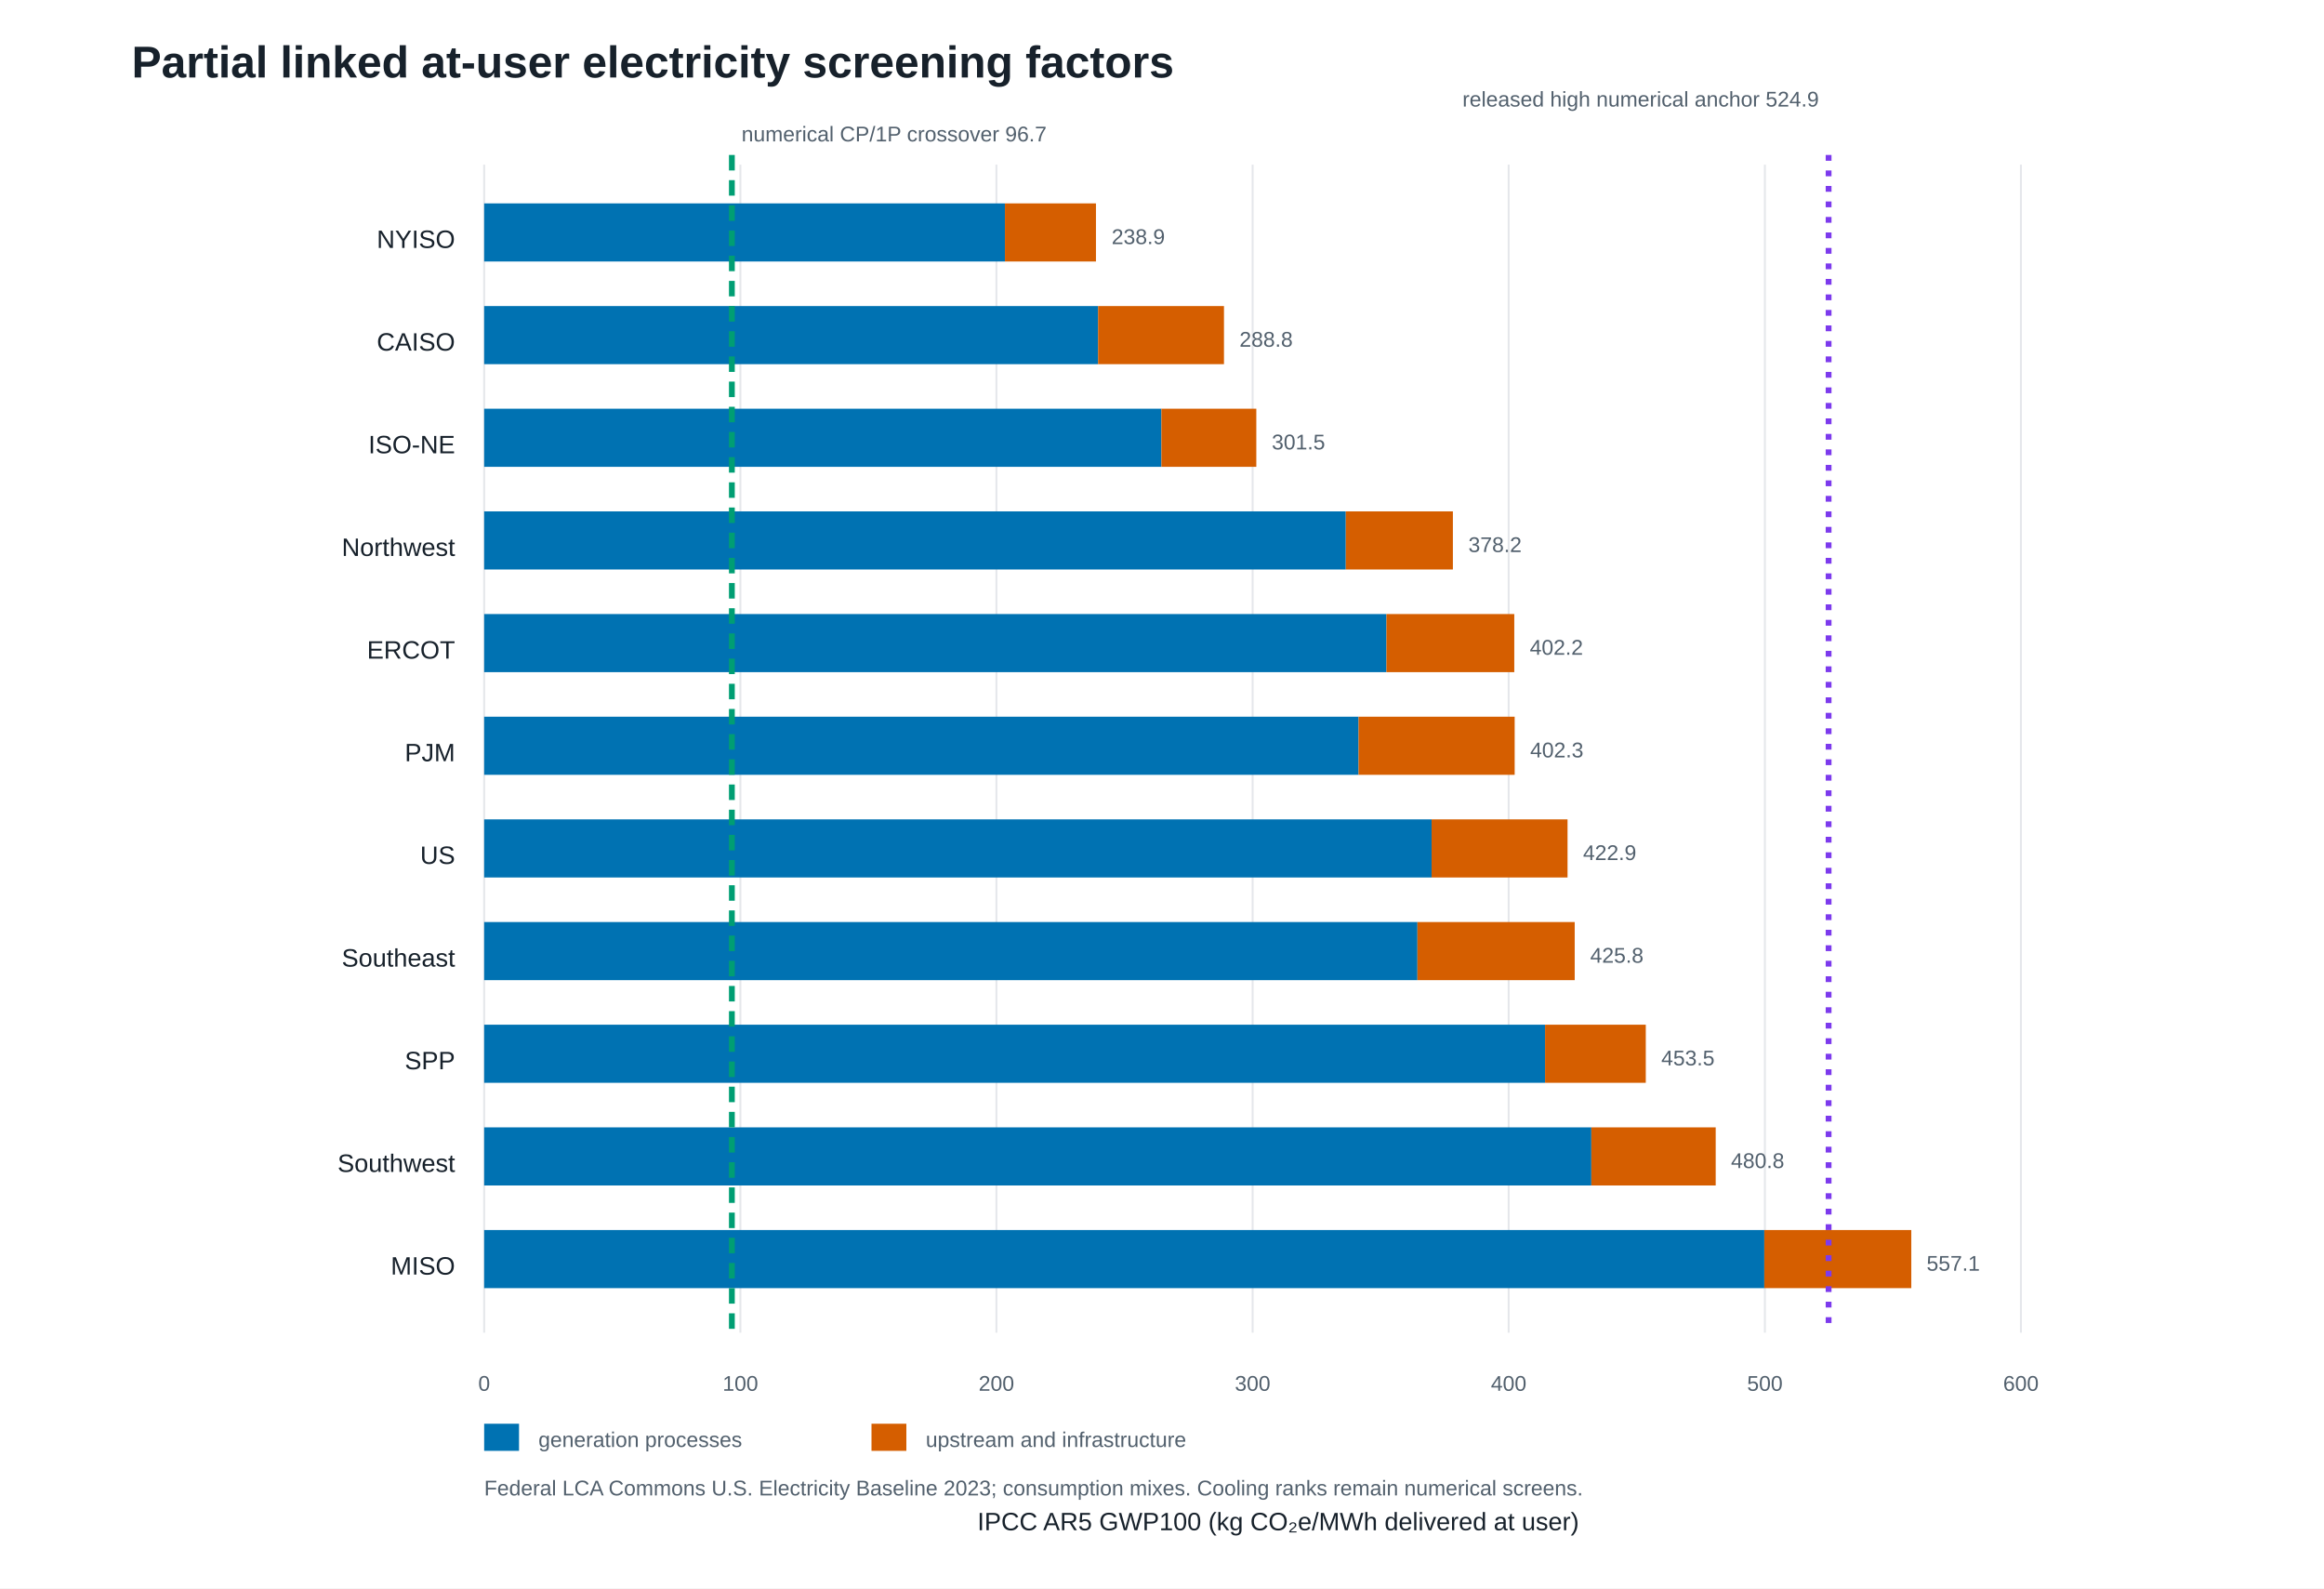
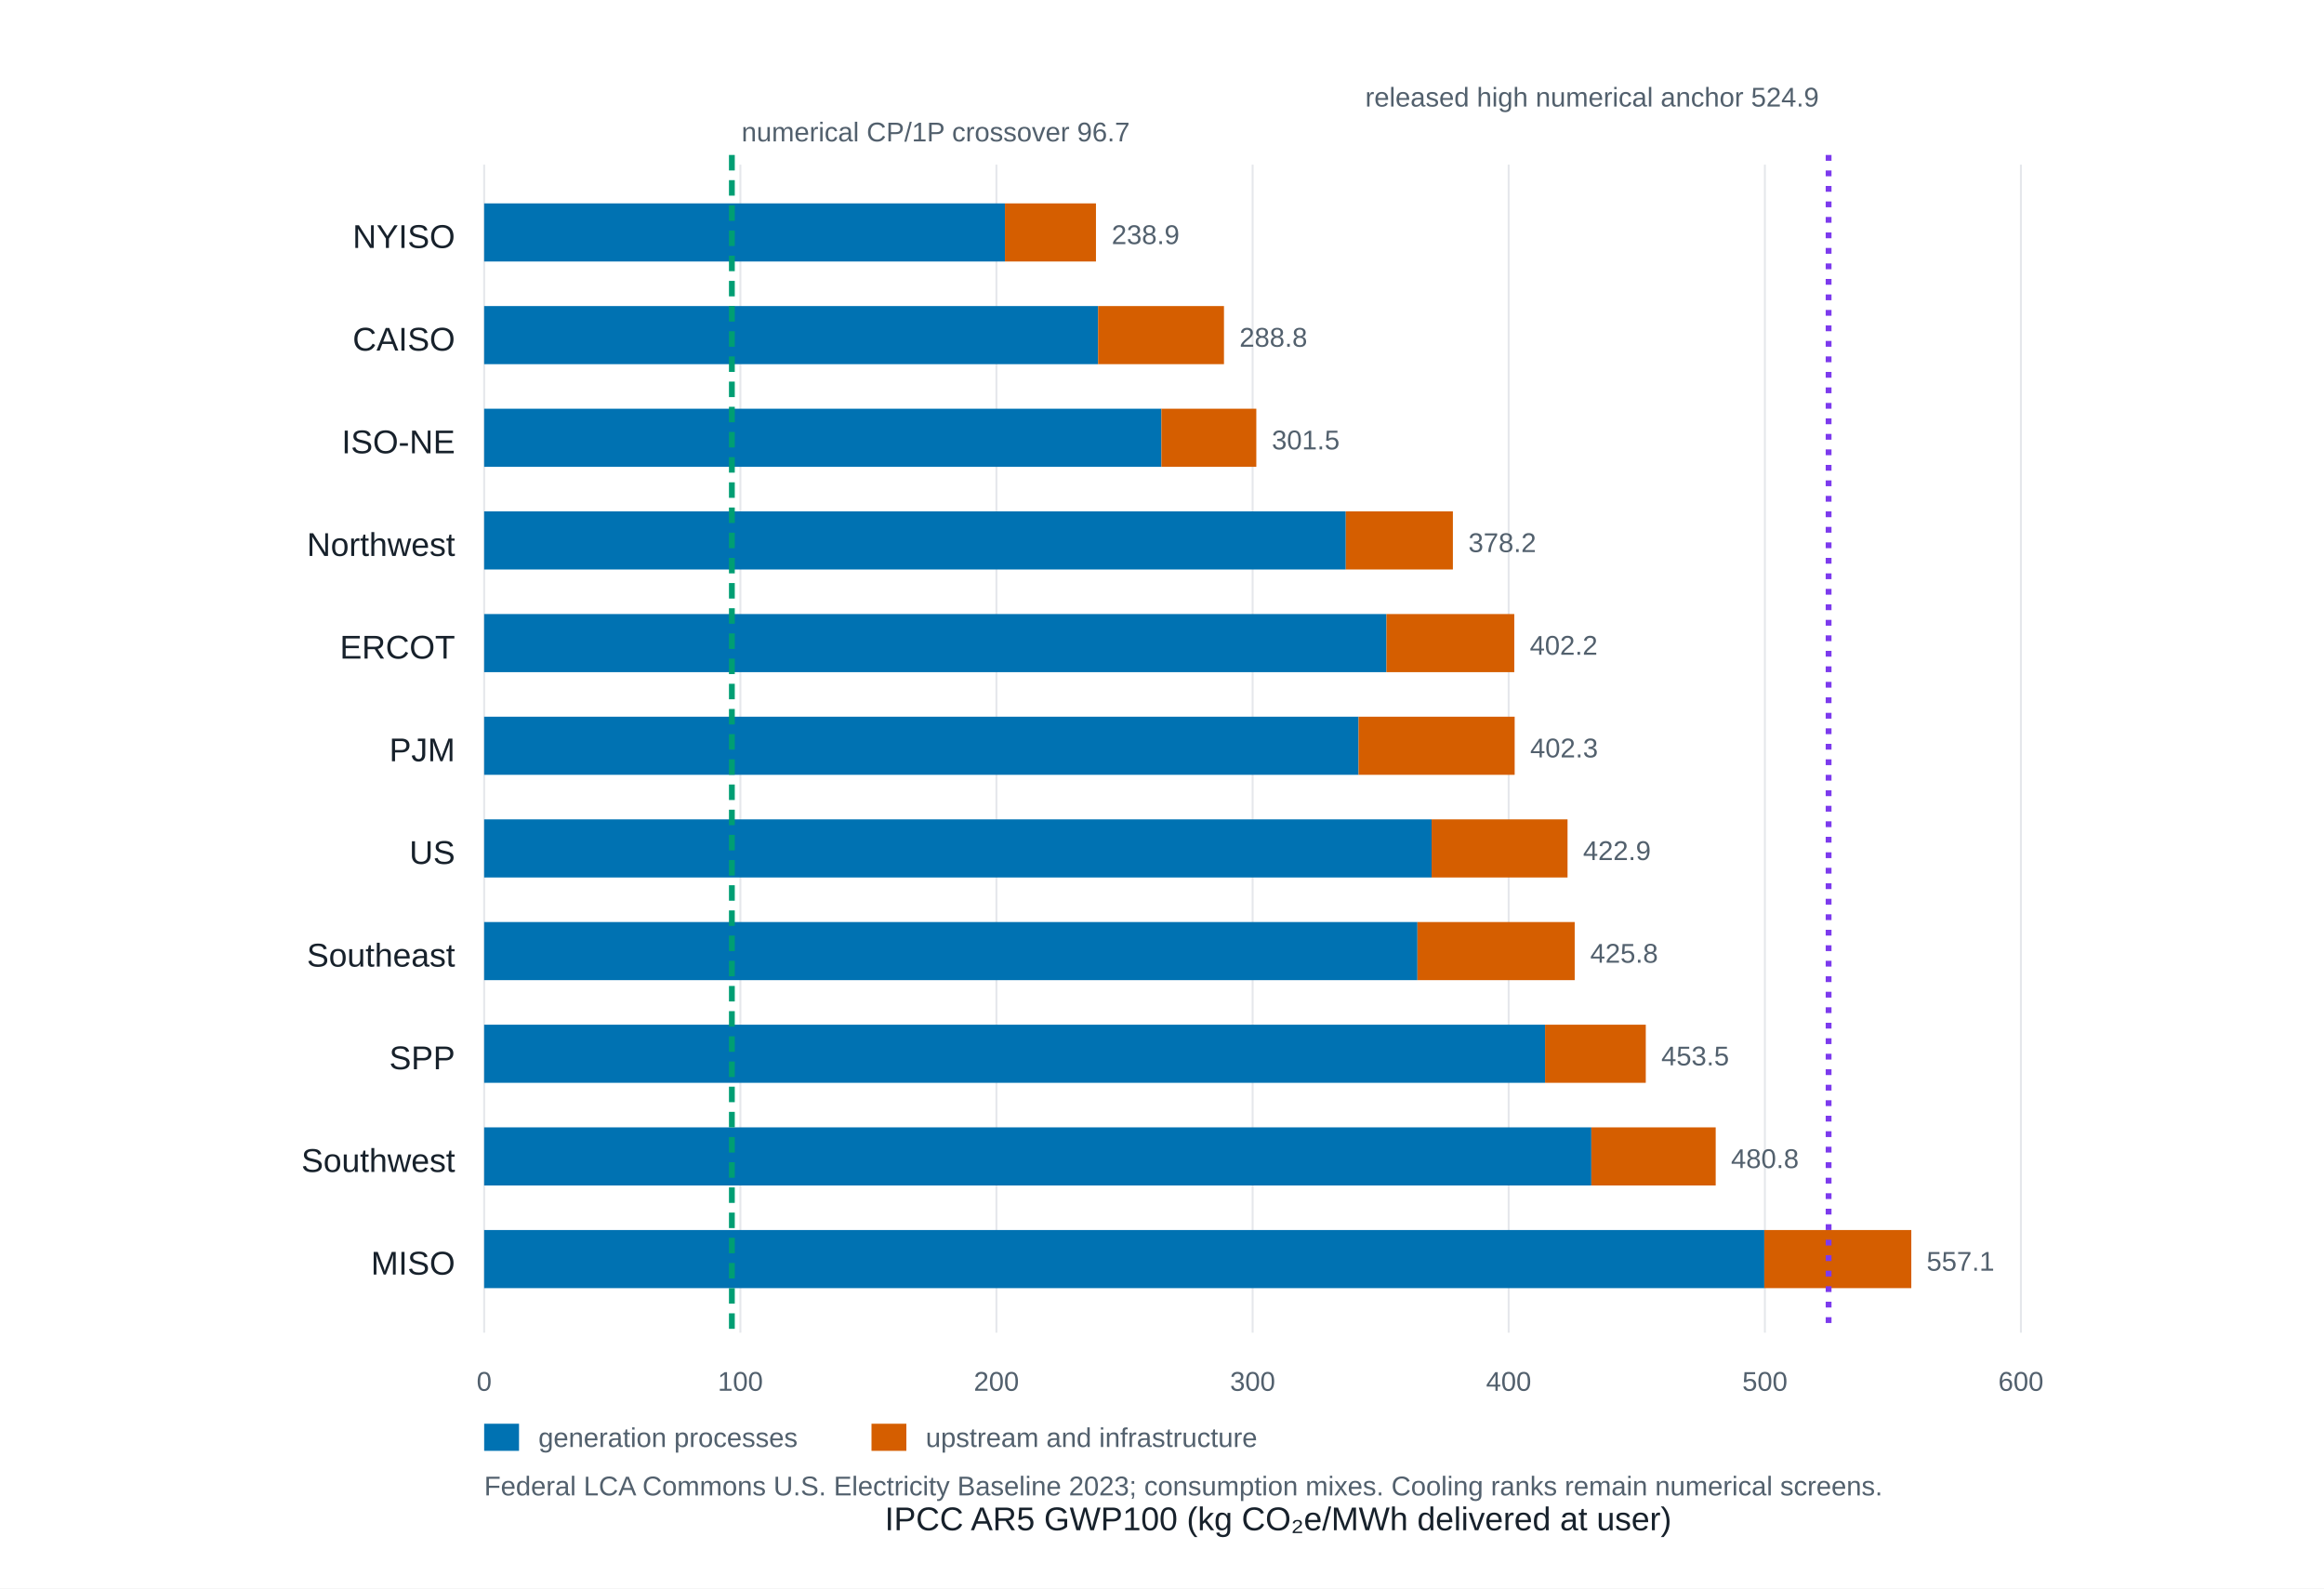
<svg xmlns="http://www.w3.org/2000/svg" width="1200" height="820" viewBox="0 0 1200 820" role="img" aria-label="Partial linked at-user electricity screening factors">
-   <style>text{font-family:Arial,sans-serif;fill:#17212b}.title{font-size:23px;font-weight:700}.axis{font-size:13px}.label{font-size:12px}.note{font-size:11px;fill:#52606d}</style>
+   <style>text{font-family:Arial,sans-serif;fill:#17212b}.title{font-size:23px;font-weight:700}.axis{font-size:17px}.label{font-size:16px}.note{font-size:14px;fill:#52606d}</style>
  <rect width="100%" height="100%" fill="white" />
-   <text class="title" x="68" y="40">Partial linked at-user electricity screening factors</text>
  <line x1="250.0" y1="85" x2="250.0" y2="688" stroke="#E5E7EB" />
  <text class="note" x="250.0" y="718" text-anchor="middle">0</text>
  <line x1="382.3" y1="85" x2="382.3" y2="688" stroke="#E5E7EB" />
  <text class="note" x="382.3" y="718" text-anchor="middle">100</text>
  <line x1="514.5" y1="85" x2="514.5" y2="688" stroke="#E5E7EB" />
  <text class="note" x="514.5" y="718" text-anchor="middle">200</text>
  <line x1="646.8" y1="85" x2="646.8" y2="688" stroke="#E5E7EB" />
  <text class="note" x="646.8" y="718" text-anchor="middle">300</text>
  <line x1="779.0" y1="85" x2="779.0" y2="688" stroke="#E5E7EB" />
  <text class="note" x="779.0" y="718" text-anchor="middle">400</text>
  <line x1="911.3" y1="85" x2="911.3" y2="688" stroke="#E5E7EB" />
  <text class="note" x="911.3" y="718" text-anchor="middle">500</text>
  <line x1="1043.5" y1="85" x2="1043.5" y2="688" stroke="#E5E7EB" />
  <text class="note" x="1043.5" y="718" text-anchor="middle">600</text>
  <text class="axis" x="235" y="128" text-anchor="end">NYISO</text>
  <rect x="250" y="105" width="268.9" height="30" fill="#0072B2" />
  <rect x="518.9" y="105" width="47.0" height="30" fill="#D55E00" />
  <text class="note" x="574.0" y="126">238.9</text>
  <text class="axis" x="235" y="181" text-anchor="end">CAISO</text>
  <rect x="250" y="158" width="317.0" height="30" fill="#0072B2" />
  <rect x="567.0" y="158" width="65.0" height="30" fill="#D55E00" />
  <text class="note" x="640.0" y="179">288.8</text>
  <text class="axis" x="235" y="234" text-anchor="end">ISO-NE</text>
  <rect x="250" y="211" width="349.7" height="30" fill="#0072B2" />
  <rect x="599.7" y="211" width="49.0" height="30" fill="#D55E00" />
  <text class="note" x="656.7" y="232">301.5</text>
  <text class="axis" x="235" y="287" text-anchor="end">Northwest</text>
  <rect x="250" y="264" width="444.9" height="30" fill="#0072B2" />
  <rect x="694.9" y="264" width="55.3" height="30" fill="#D55E00" />
  <text class="note" x="758.2" y="285">378.2</text>
  <text class="axis" x="235" y="340" text-anchor="end">ERCOT</text>
  <rect x="250" y="317" width="465.9" height="30" fill="#0072B2" />
  <rect x="715.9" y="317" width="66.0" height="30" fill="#D55E00" />
  <text class="note" x="789.9" y="338">402.2</text>
  <text class="axis" x="235" y="393" text-anchor="end">PJM</text>
  <rect x="250" y="370" width="451.5" height="30" fill="#0072B2" />
  <rect x="701.5" y="370" width="80.6" height="30" fill="#D55E00" />
  <text class="note" x="790.1" y="391">402.3</text>
  <text class="axis" x="235" y="446" text-anchor="end">US</text>
  <rect x="250" y="423" width="489.2" height="30" fill="#0072B2" />
  <rect x="739.2" y="423" width="70.2" height="30" fill="#D55E00" />
  <text class="note" x="817.4" y="444">422.9</text>
  <text class="axis" x="235" y="499" text-anchor="end">Southeast</text>
  <rect x="250" y="476" width="481.9" height="30" fill="#0072B2" />
  <rect x="731.9" y="476" width="81.2" height="30" fill="#D55E00" />
  <text class="note" x="821.1" y="497">425.8</text>
  <text class="axis" x="235" y="552" text-anchor="end">SPP</text>
  <rect x="250" y="529" width="547.8" height="30" fill="#0072B2" />
  <rect x="797.8" y="529" width="52.0" height="30" fill="#D55E00" />
  <text class="note" x="857.8" y="550">453.5</text>
  <text class="axis" x="235" y="605" text-anchor="end">Southwest</text>
  <rect x="250" y="582" width="571.7" height="30" fill="#0072B2" />
  <rect x="821.7" y="582" width="64.2" height="30" fill="#D55E00" />
  <text class="note" x="893.8" y="603">480.8</text>
  <text class="axis" x="235" y="658" text-anchor="end">MISO</text>
  <rect x="250" y="635" width="661.0" height="30" fill="#0072B2" />
  <rect x="911.0" y="635" width="75.9" height="30" fill="#D55E00" />
  <text class="note" x="994.8" y="656">557.1</text>
  <line x1="377.9" y1="80" x2="377.9" y2="688" stroke="#009E73" stroke-width="3" stroke-dasharray="8 5" />
  <text class="note" x="382.9" y="73">numerical CP/1P crossover 96.7</text>
  <line x1="944.2" y1="80" x2="944.2" y2="688" stroke="#7C3AED" stroke-width="3" stroke-dasharray="3 5" />
  <text class="note" x="939.2" y="55" text-anchor="end">released high numerical anchor 524.9</text>
  <rect x="250" y="735" width="18" height="14" fill="#0072B2" />
  <text class="note" x="278" y="747">generation processes</text>
  <rect x="450" y="735" width="18" height="14" fill="#D55E00" />
  <text class="note" x="478" y="747">upstream and infrastructure</text>
  <text class="axis" x="660" y="790" text-anchor="middle">IPCC AR5 GWP100 (kg CO₂e/MWh delivered at user)</text>
  <text class="note" x="250" y="772">Federal LCA Commons U.S. Electricity Baseline 2023; consumption mixes. Cooling ranks remain numerical screens.</text>
</svg>
